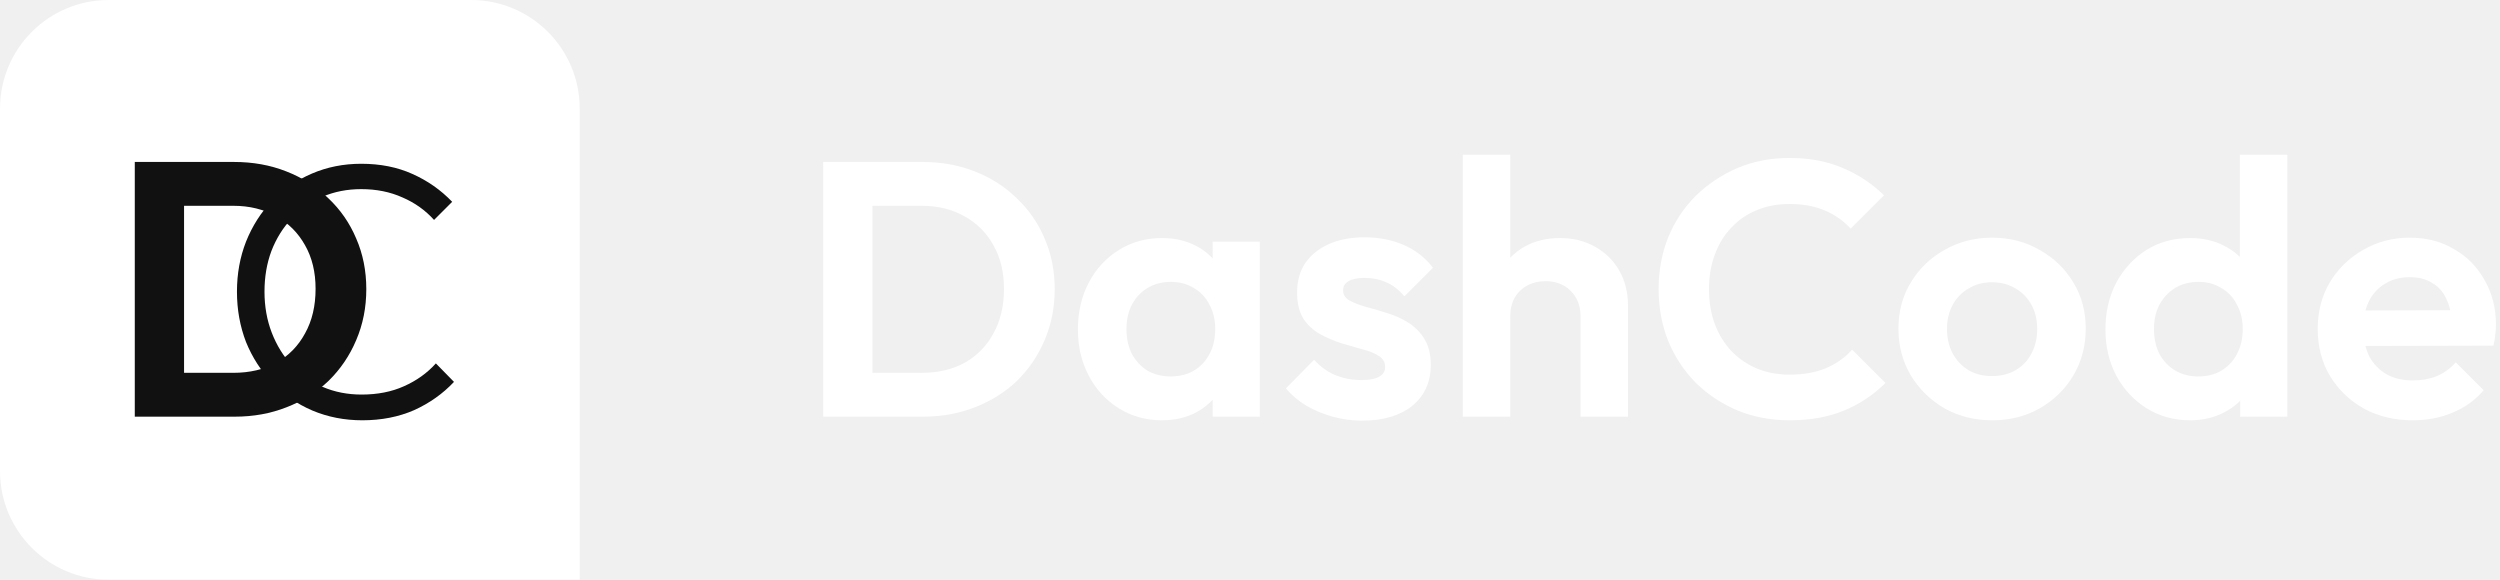
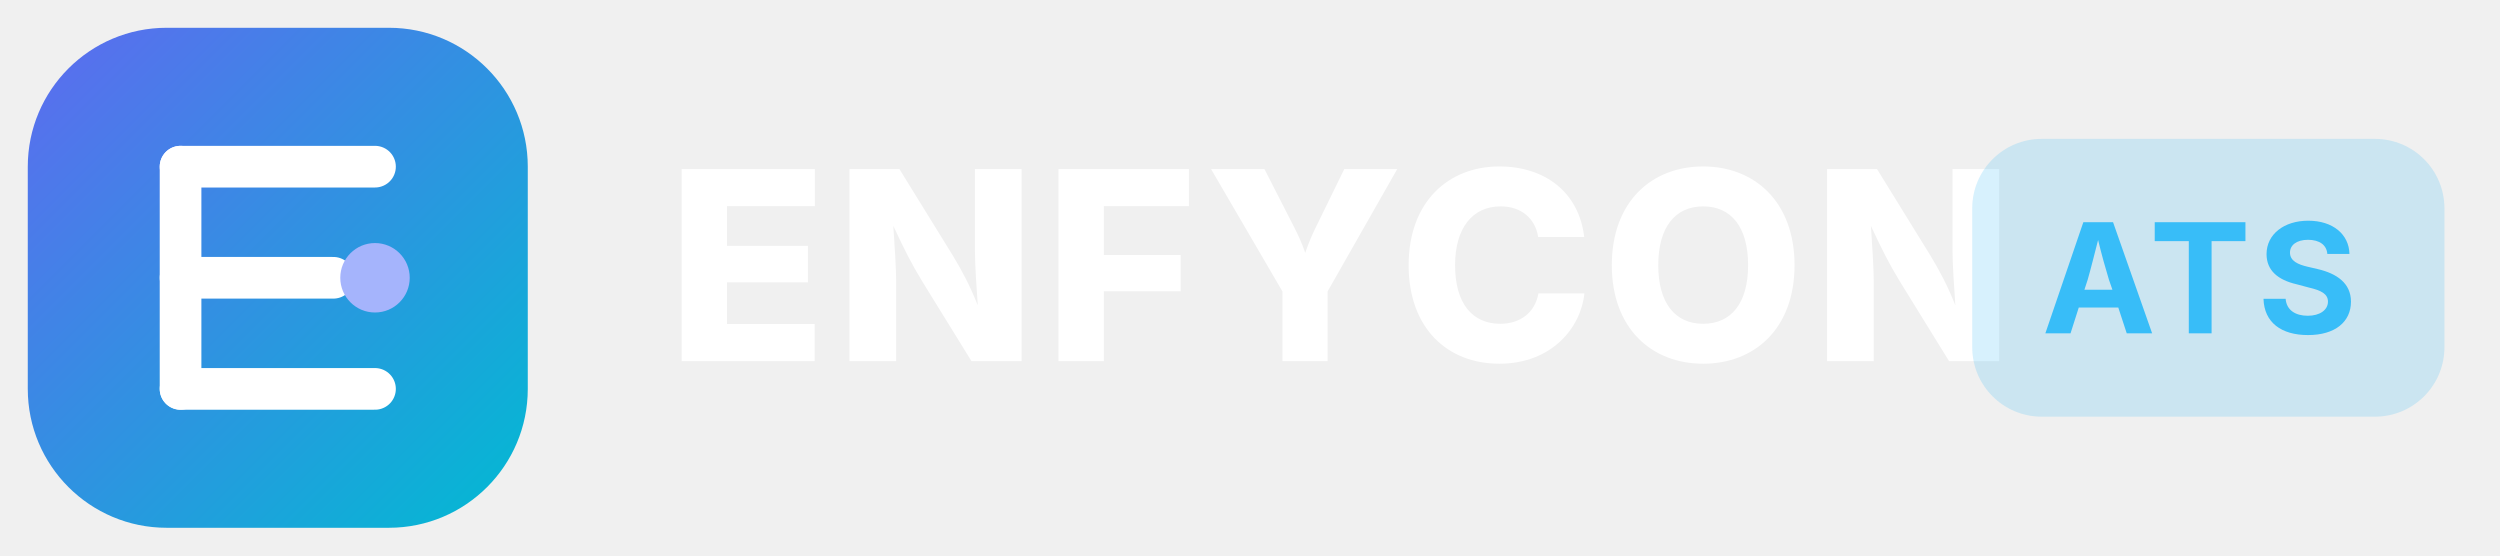
- <svg xmlns="http://www.w3.org/2000/svg" width="138" height="32" viewBox="0 0 138 32" fill="none">
-   <path d="M0 6C0 2.686 2.686 0 6 0H26C29.314 0 32 2.686 32 6V32H6C2.686 32 0 29.314 0 26V6Z" fill="white" />
-   <path d="M20 23.2C19.013 23.2 18.093 23.02 17.24 22.66C16.4 22.3 15.667 21.793 15.04 21.14C14.413 20.487 13.927 19.733 13.58 18.88C13.247 18.013 13.08 17.087 13.08 16.1C13.08 15.113 13.247 14.193 13.58 13.34C13.927 12.473 14.407 11.72 15.02 11.08C15.647 10.44 16.38 9.94 17.22 9.58C18.06 9.22 18.967 9.04 19.94 9.04C20.993 9.04 21.933 9.227 22.76 9.6C23.6 9.973 24.333 10.487 24.96 11.14L23.96 12.14C23.48 11.607 22.9 11.193 22.22 10.9C21.54 10.593 20.78 10.44 19.94 10.44C19.167 10.44 18.453 10.58 17.8 10.86C17.16 11.14 16.593 11.54 16.1 12.06C15.62 12.567 15.247 13.167 14.98 13.86C14.727 14.54 14.6 15.287 14.6 16.1C14.6 16.913 14.733 17.667 15 18.36C15.267 19.053 15.64 19.66 16.12 20.18C16.6 20.687 17.167 21.08 17.82 21.36C18.473 21.64 19.187 21.78 19.96 21.78C20.84 21.78 21.62 21.627 22.3 21.32C22.993 21.013 23.58 20.593 24.06 20.06L25.06 21.08C24.447 21.733 23.713 22.253 22.86 22.64C22.007 23.013 21.053 23.2 20 23.2Z" fill="#111112" />
-   <path d="M9.3 23V20.58H12.88C13.787 20.58 14.58 20.393 15.26 20.02C15.94 19.633 16.467 19.093 16.84 18.4C17.227 17.707 17.42 16.887 17.42 15.94C17.42 15.02 17.227 14.22 16.84 13.54C16.453 12.847 15.92 12.313 15.24 11.94C14.56 11.553 13.773 11.36 12.88 11.36H9.24V8.94H12.92C13.96 8.94 14.92 9.113 15.8 9.46C16.693 9.807 17.467 10.3 18.12 10.94C18.787 11.567 19.3 12.307 19.66 13.16C20.033 14.013 20.22 14.947 20.22 15.96C20.22 16.973 20.033 17.913 19.66 18.78C19.3 19.633 18.793 20.38 18.14 21.02C17.487 21.647 16.713 22.133 15.82 22.48C14.94 22.827 13.987 23 12.96 23H9.3ZM7.44 23V8.94H10.16V23H7.44Z" fill="#111112" />
-   <path d="M47.3 23V20.58H50.88C51.787 20.58 52.58 20.393 53.26 20.02C53.94 19.633 54.467 19.093 54.84 18.4C55.227 17.707 55.42 16.887 55.42 15.94C55.42 15.02 55.227 14.22 54.84 13.54C54.453 12.847 53.92 12.313 53.24 11.94C52.56 11.553 51.773 11.36 50.88 11.36H47.24V8.94H50.92C51.96 8.94 52.92 9.113 53.8 9.46C54.693 9.807 55.467 10.3 56.12 10.94C56.787 11.567 57.3 12.307 57.66 13.16C58.033 14.013 58.22 14.947 58.22 15.96C58.22 16.973 58.033 17.913 57.66 18.78C57.3 19.633 56.793 20.38 56.14 21.02C55.487 21.647 54.713 22.133 53.82 22.48C52.94 22.827 51.987 23 50.96 23H47.3ZM45.44 23V8.94H48.16V23H45.44ZM64.141 23.2C63.261 23.2 62.468 22.98 61.761 22.54C61.055 22.1 60.501 21.5 60.101 20.74C59.701 19.98 59.501 19.127 59.501 18.18C59.501 17.22 59.701 16.36 60.101 15.6C60.501 14.84 61.055 14.24 61.761 13.8C62.468 13.36 63.261 13.14 64.141 13.14C64.835 13.14 65.455 13.28 66.001 13.56C66.548 13.84 66.981 14.233 67.301 14.74C67.635 15.233 67.815 15.793 67.841 16.42V19.9C67.815 20.54 67.635 21.107 67.301 21.6C66.981 22.093 66.548 22.487 66.001 22.78C65.455 23.06 64.835 23.2 64.141 23.2ZM64.621 20.78C65.355 20.78 65.948 20.54 66.401 20.06C66.855 19.567 67.081 18.933 67.081 18.16C67.081 17.653 66.975 17.207 66.761 16.82C66.561 16.42 66.275 16.113 65.901 15.9C65.541 15.673 65.115 15.56 64.621 15.56C64.141 15.56 63.715 15.673 63.341 15.9C62.981 16.113 62.695 16.42 62.481 16.82C62.281 17.207 62.181 17.653 62.181 18.16C62.181 18.68 62.281 19.14 62.481 19.54C62.695 19.927 62.981 20.233 63.341 20.46C63.715 20.673 64.141 20.78 64.621 20.78ZM66.941 23V20.4L67.361 18.04L66.941 15.72V13.34H69.541V23H66.941ZM75.179 23.22C74.633 23.22 74.093 23.147 73.559 23C73.039 22.853 72.559 22.653 72.119 22.4C71.679 22.133 71.299 21.813 70.979 21.44L72.539 19.86C72.873 20.233 73.259 20.513 73.699 20.7C74.139 20.887 74.626 20.98 75.159 20.98C75.586 20.98 75.906 20.92 76.119 20.8C76.346 20.68 76.459 20.5 76.459 20.26C76.459 19.993 76.339 19.787 76.099 19.64C75.873 19.493 75.573 19.373 75.199 19.28C74.826 19.173 74.433 19.06 74.019 18.94C73.619 18.807 73.233 18.64 72.859 18.44C72.486 18.227 72.179 17.94 71.939 17.58C71.713 17.207 71.599 16.727 71.599 16.14C71.599 15.527 71.746 14.993 72.039 14.54C72.346 14.087 72.779 13.733 73.339 13.48C73.899 13.227 74.559 13.1 75.319 13.1C76.119 13.1 76.839 13.24 77.479 13.52C78.133 13.8 78.673 14.22 79.099 14.78L77.519 16.36C77.226 16 76.893 15.74 76.519 15.58C76.159 15.42 75.766 15.34 75.339 15.34C74.953 15.34 74.653 15.4 74.439 15.52C74.239 15.64 74.139 15.807 74.139 16.02C74.139 16.26 74.253 16.447 74.479 16.58C74.719 16.713 75.026 16.833 75.399 16.94C75.773 17.033 76.159 17.147 76.559 17.28C76.973 17.4 77.359 17.573 77.719 17.8C78.093 18.027 78.393 18.327 78.619 18.7C78.859 19.073 78.979 19.553 78.979 20.14C78.979 21.087 78.639 21.84 77.959 22.4C77.279 22.947 76.353 23.22 75.179 23.22ZM87.246 23V17.46C87.246 16.887 87.066 16.42 86.706 16.06C86.346 15.7 85.879 15.52 85.306 15.52C84.933 15.52 84.599 15.6 84.306 15.76C84.013 15.92 83.779 16.147 83.606 16.44C83.446 16.733 83.366 17.073 83.366 17.46L82.346 16.94C82.346 16.18 82.506 15.52 82.826 14.96C83.146 14.387 83.586 13.94 84.146 13.62C84.719 13.3 85.373 13.14 86.106 13.14C86.839 13.14 87.486 13.3 88.046 13.62C88.619 13.94 89.066 14.38 89.386 14.94C89.706 15.5 89.866 16.147 89.866 16.88V23H87.246ZM80.746 23V8.54H83.366V23H80.746ZM98.776 23.2C97.75 23.2 96.796 23.02 95.916 22.66C95.036 22.287 94.263 21.773 93.596 21.12C92.943 20.453 92.436 19.68 92.076 18.8C91.73 17.92 91.556 16.973 91.556 15.96C91.556 14.947 91.73 14 92.076 13.12C92.436 12.24 92.943 11.473 93.596 10.82C94.263 10.167 95.03 9.653 95.896 9.28C96.776 8.907 97.736 8.72 98.776 8.72C99.896 8.72 100.883 8.907 101.736 9.28C102.59 9.64 103.343 10.14 103.996 10.78L102.156 12.62C101.77 12.193 101.296 11.86 100.736 11.62C100.176 11.38 99.523 11.26 98.776 11.26C98.123 11.26 97.523 11.373 96.976 11.6C96.443 11.813 95.976 12.133 95.576 12.56C95.176 12.973 94.87 13.473 94.656 14.06C94.443 14.633 94.336 15.267 94.336 15.96C94.336 16.667 94.443 17.307 94.656 17.88C94.87 18.453 95.176 18.953 95.576 19.38C95.976 19.793 96.443 20.113 96.976 20.34C97.523 20.567 98.123 20.68 98.776 20.68C99.563 20.68 100.236 20.56 100.796 20.32C101.37 20.08 101.85 19.74 102.236 19.3L104.076 21.14C103.423 21.793 102.663 22.3 101.796 22.66C100.93 23.02 99.923 23.2 98.776 23.2ZM109.973 23.2C109 23.2 108.12 22.98 107.333 22.54C106.56 22.087 105.94 21.48 105.473 20.72C105.02 19.947 104.793 19.087 104.793 18.14C104.793 17.193 105.02 16.347 105.473 15.6C105.927 14.84 106.547 14.24 107.333 13.8C108.12 13.347 108.993 13.12 109.953 13.12C110.94 13.12 111.82 13.347 112.593 13.8C113.38 14.24 114 14.84 114.453 15.6C114.907 16.347 115.133 17.193 115.133 18.14C115.133 19.087 114.907 19.947 114.453 20.72C114 21.48 113.38 22.087 112.593 22.54C111.82 22.98 110.947 23.2 109.973 23.2ZM109.953 20.76C110.447 20.76 110.88 20.653 111.253 20.44C111.64 20.213 111.933 19.907 112.133 19.52C112.347 19.12 112.453 18.667 112.453 18.16C112.453 17.653 112.347 17.207 112.133 16.82C111.92 16.433 111.627 16.133 111.253 15.92C110.88 15.693 110.447 15.58 109.953 15.58C109.473 15.58 109.047 15.693 108.673 15.92C108.3 16.133 108.007 16.433 107.793 16.82C107.58 17.207 107.473 17.653 107.473 18.16C107.473 18.667 107.58 19.12 107.793 19.52C108.007 19.907 108.3 20.213 108.673 20.44C109.047 20.653 109.473 20.76 109.953 20.76ZM120.9 23.2C120.007 23.2 119.207 22.98 118.5 22.54C117.793 22.1 117.233 21.5 116.82 20.74C116.42 19.98 116.22 19.127 116.22 18.18C116.22 17.22 116.42 16.36 116.82 15.6C117.233 14.84 117.787 14.24 118.48 13.8C119.187 13.36 119.993 13.14 120.9 13.14C121.593 13.14 122.213 13.28 122.76 13.56C123.32 13.84 123.767 14.233 124.1 14.74C124.447 15.233 124.633 15.793 124.66 16.42V19.86C124.633 20.487 124.453 21.053 124.12 21.56C123.787 22.067 123.34 22.467 122.78 22.76C122.22 23.053 121.593 23.2 120.9 23.2ZM121.34 20.78C121.833 20.78 122.26 20.673 122.62 20.46C122.993 20.233 123.28 19.927 123.48 19.54C123.693 19.14 123.8 18.68 123.8 18.16C123.8 17.653 123.693 17.207 123.48 16.82C123.28 16.42 122.993 16.113 122.62 15.9C122.26 15.673 121.84 15.56 121.36 15.56C120.867 15.56 120.433 15.673 120.06 15.9C119.7 16.127 119.413 16.433 119.2 16.82C119 17.207 118.9 17.653 118.9 18.16C118.9 18.68 119 19.14 119.2 19.54C119.413 19.927 119.707 20.233 120.08 20.46C120.453 20.673 120.873 20.78 121.34 20.78ZM126.26 23H123.66V20.4L124.08 18.04L123.64 15.72V8.54H126.26V23ZM133.198 23.2C132.185 23.2 131.285 22.987 130.498 22.56C129.711 22.12 129.085 21.52 128.618 20.76C128.165 20 127.938 19.133 127.938 18.16C127.938 17.2 128.158 16.347 128.598 15.6C129.051 14.84 129.665 14.24 130.438 13.8C131.211 13.347 132.071 13.12 133.018 13.12C133.951 13.12 134.771 13.333 135.478 13.76C136.198 14.173 136.758 14.747 137.158 15.48C137.571 16.2 137.778 17.02 137.778 17.94C137.778 18.113 137.765 18.293 137.738 18.48C137.725 18.653 137.691 18.853 137.638 19.08L129.518 19.1V17.14L136.418 17.12L135.358 17.94C135.331 17.367 135.225 16.887 135.038 16.5C134.865 16.113 134.605 15.82 134.258 15.62C133.925 15.407 133.511 15.3 133.018 15.3C132.498 15.3 132.045 15.42 131.658 15.66C131.271 15.887 130.971 16.213 130.758 16.64C130.558 17.053 130.458 17.547 130.458 18.12C130.458 18.707 130.565 19.22 130.778 19.66C131.005 20.087 131.325 20.42 131.738 20.66C132.151 20.887 132.631 21 133.178 21C133.671 21 134.118 20.92 134.518 20.76C134.918 20.587 135.265 20.333 135.558 20L137.098 21.54C136.631 22.087 136.058 22.5 135.378 22.78C134.711 23.06 133.985 23.2 133.198 23.2Z" fill="white" />
+ <svg xmlns="http://www.w3.org/2000/svg" width="180" height="40" viewBox="0 0 180 40" fill="none">
+   <defs>
+     <linearGradient id="enfy-grad-icon-w" x1="0" y1="0" x2="36" y2="36" gradientUnits="userSpaceOnUse">
+       <stop offset="0%" stop-color="#6366F1" />
+       <stop offset="100%" stop-color="#06B6D4" />
+     </linearGradient>
+     <linearGradient id="enfy-grad-spark-w" x1="0" y1="0" x2="10" y2="10" gradientUnits="userSpaceOnUse">
+       <stop offset="0%" stop-color="#38BDF8" />
+       <stop offset="100%" stop-color="#A5B4FC" />
+     </linearGradient>
+   </defs>
+   <rect x="2" y="2" width="36" height="36" rx="10" fill="url(#enfy-grad-icon-w)" />
+   <path d="M13 12H27M13 20H24M13 28H27" stroke="#FFFFFF" stroke-width="3" stroke-linecap="round" />
+   <path d="M13 12V28" stroke="#FFFFFF" stroke-width="3" stroke-linecap="round" />
+   <circle cx="27" cy="20" r="2.5" fill="url(#enfy-grad-spark-w)" />
+   <text x="48" y="26" font-family="Inter, system-ui, -apple-system, sans-serif" font-weight="800" font-size="19" letter-spacing="0.5" fill="#FFFFFF">
+     ENFYCON
+   </text>
+   <rect x="142" y="10" width="34" height="20" rx="5" fill="#38BDF8" fill-opacity="0.2" />
+   <text x="147" y="24" font-family="Inter, system-ui, -apple-system, sans-serif" font-weight="700" font-size="11" fill="#38BDF8" letter-spacing="0.5">
+     ATS
+   </text>
</svg>
